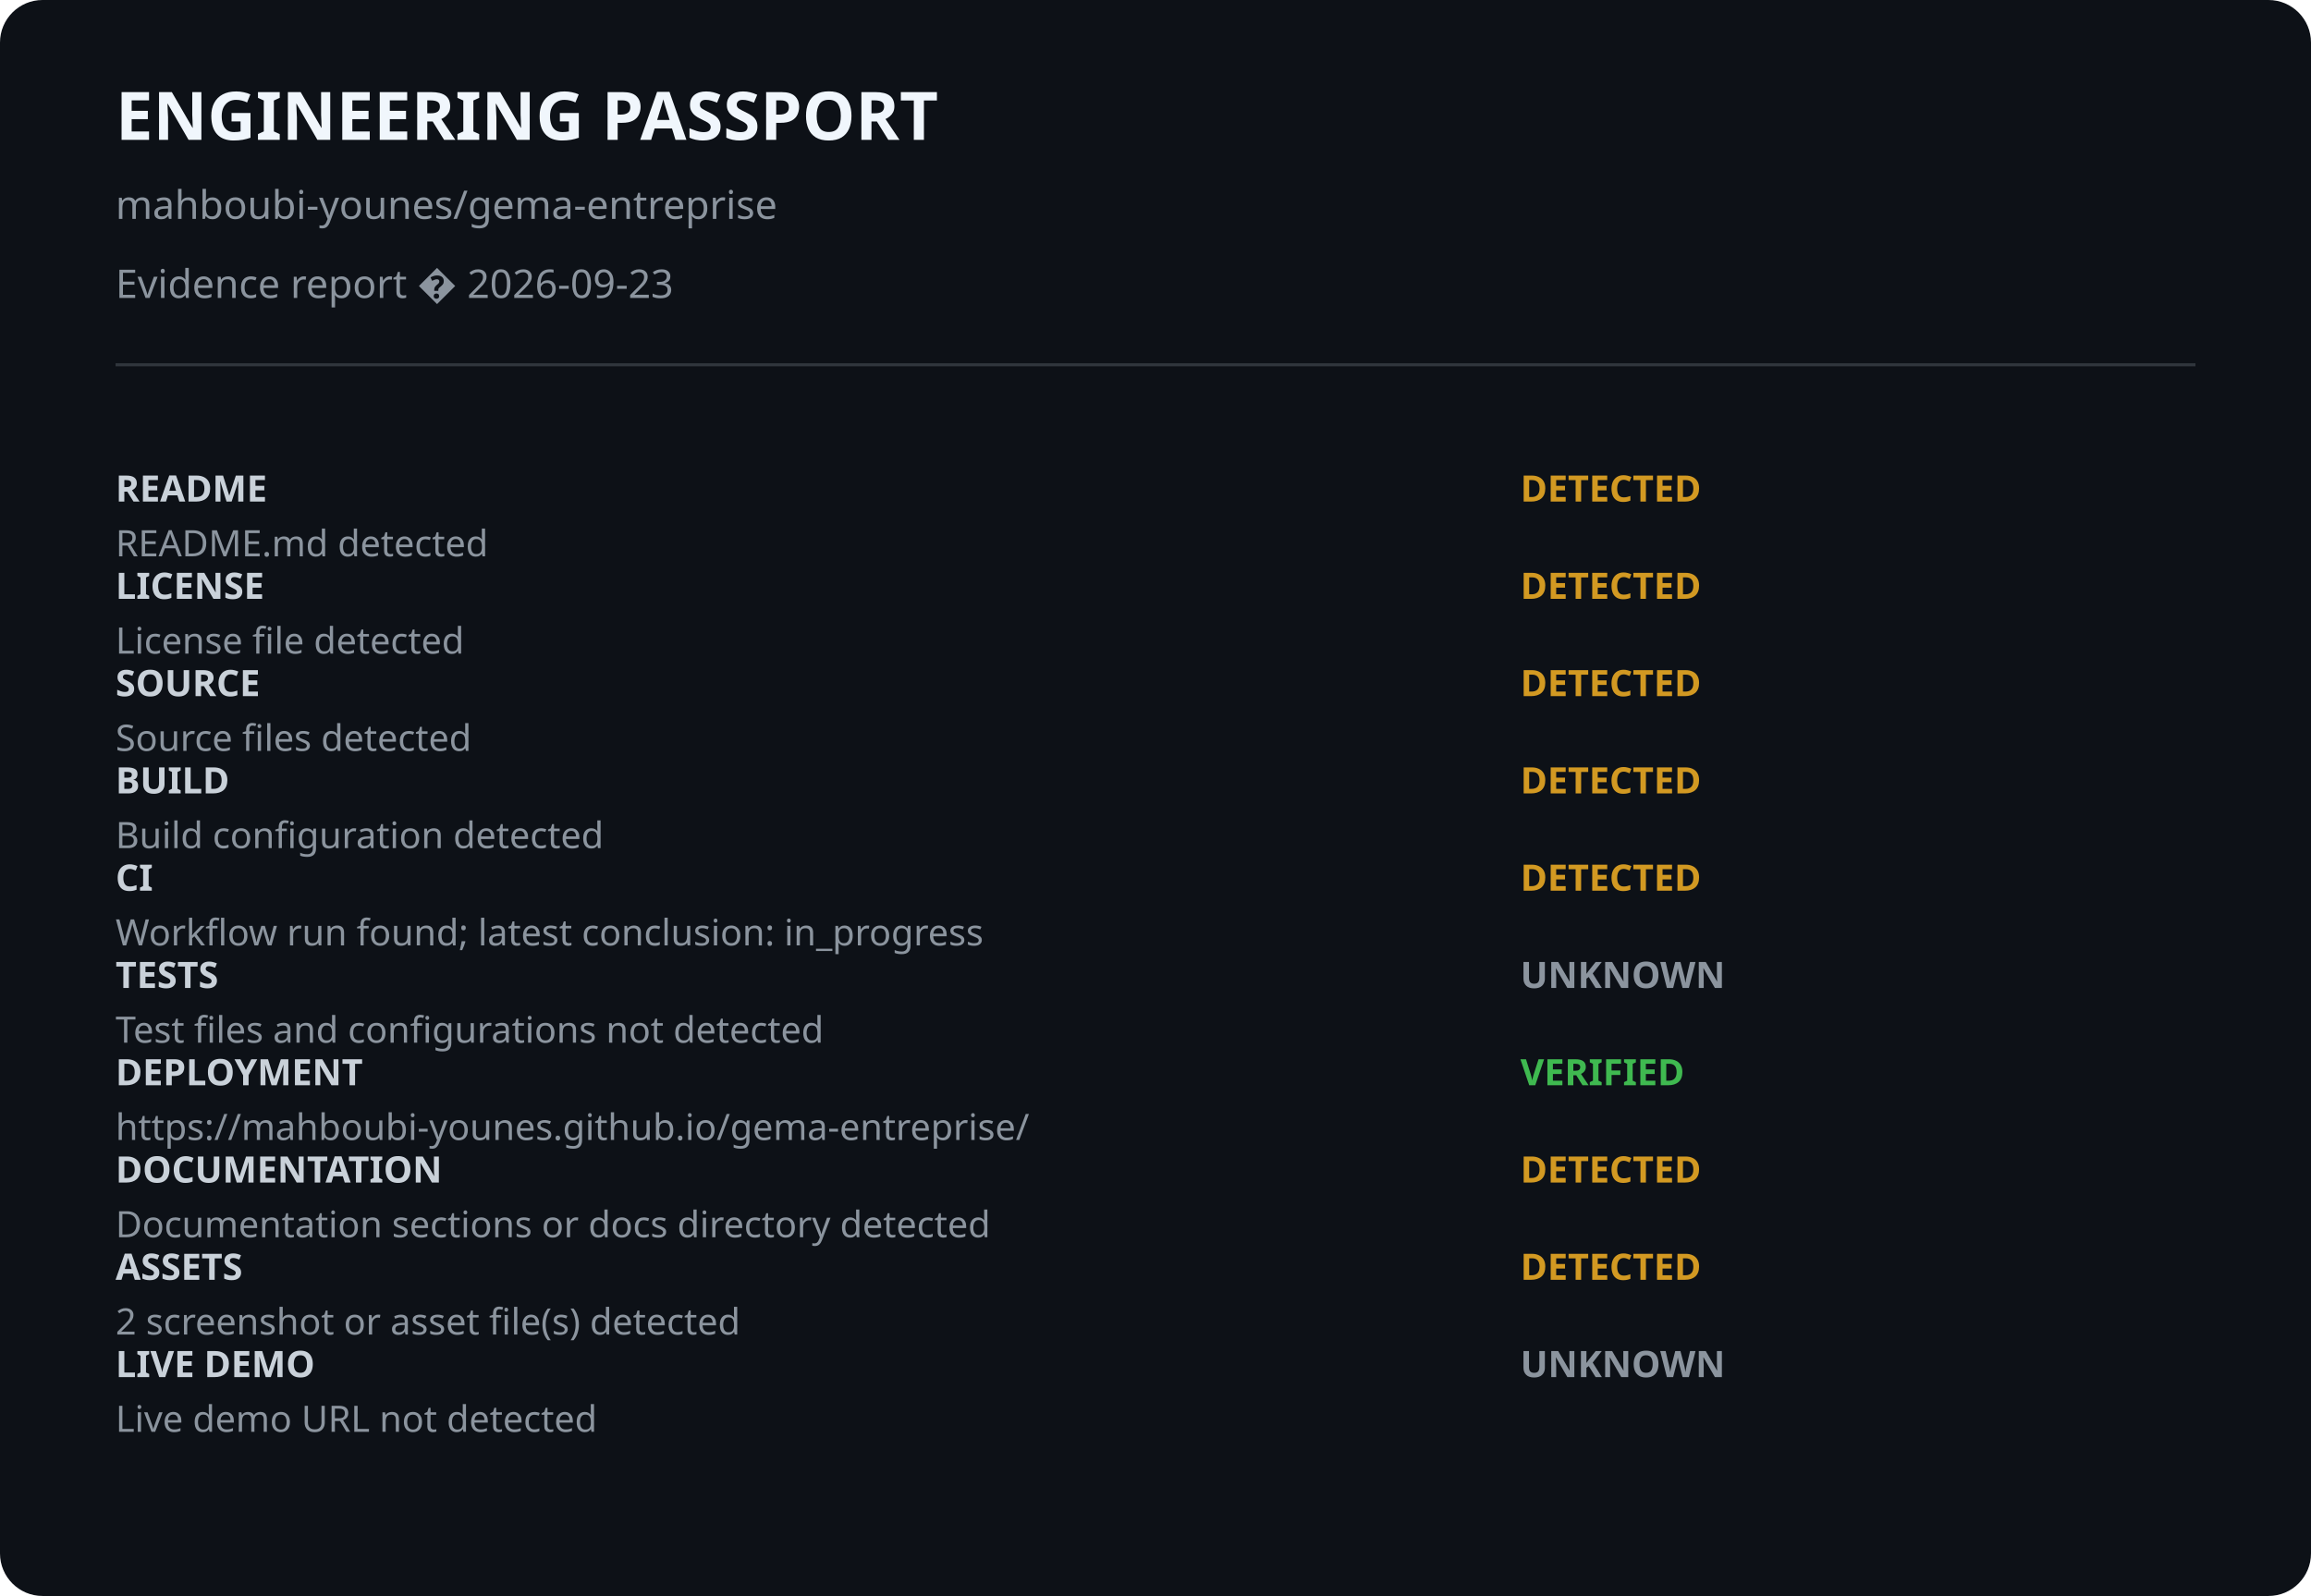
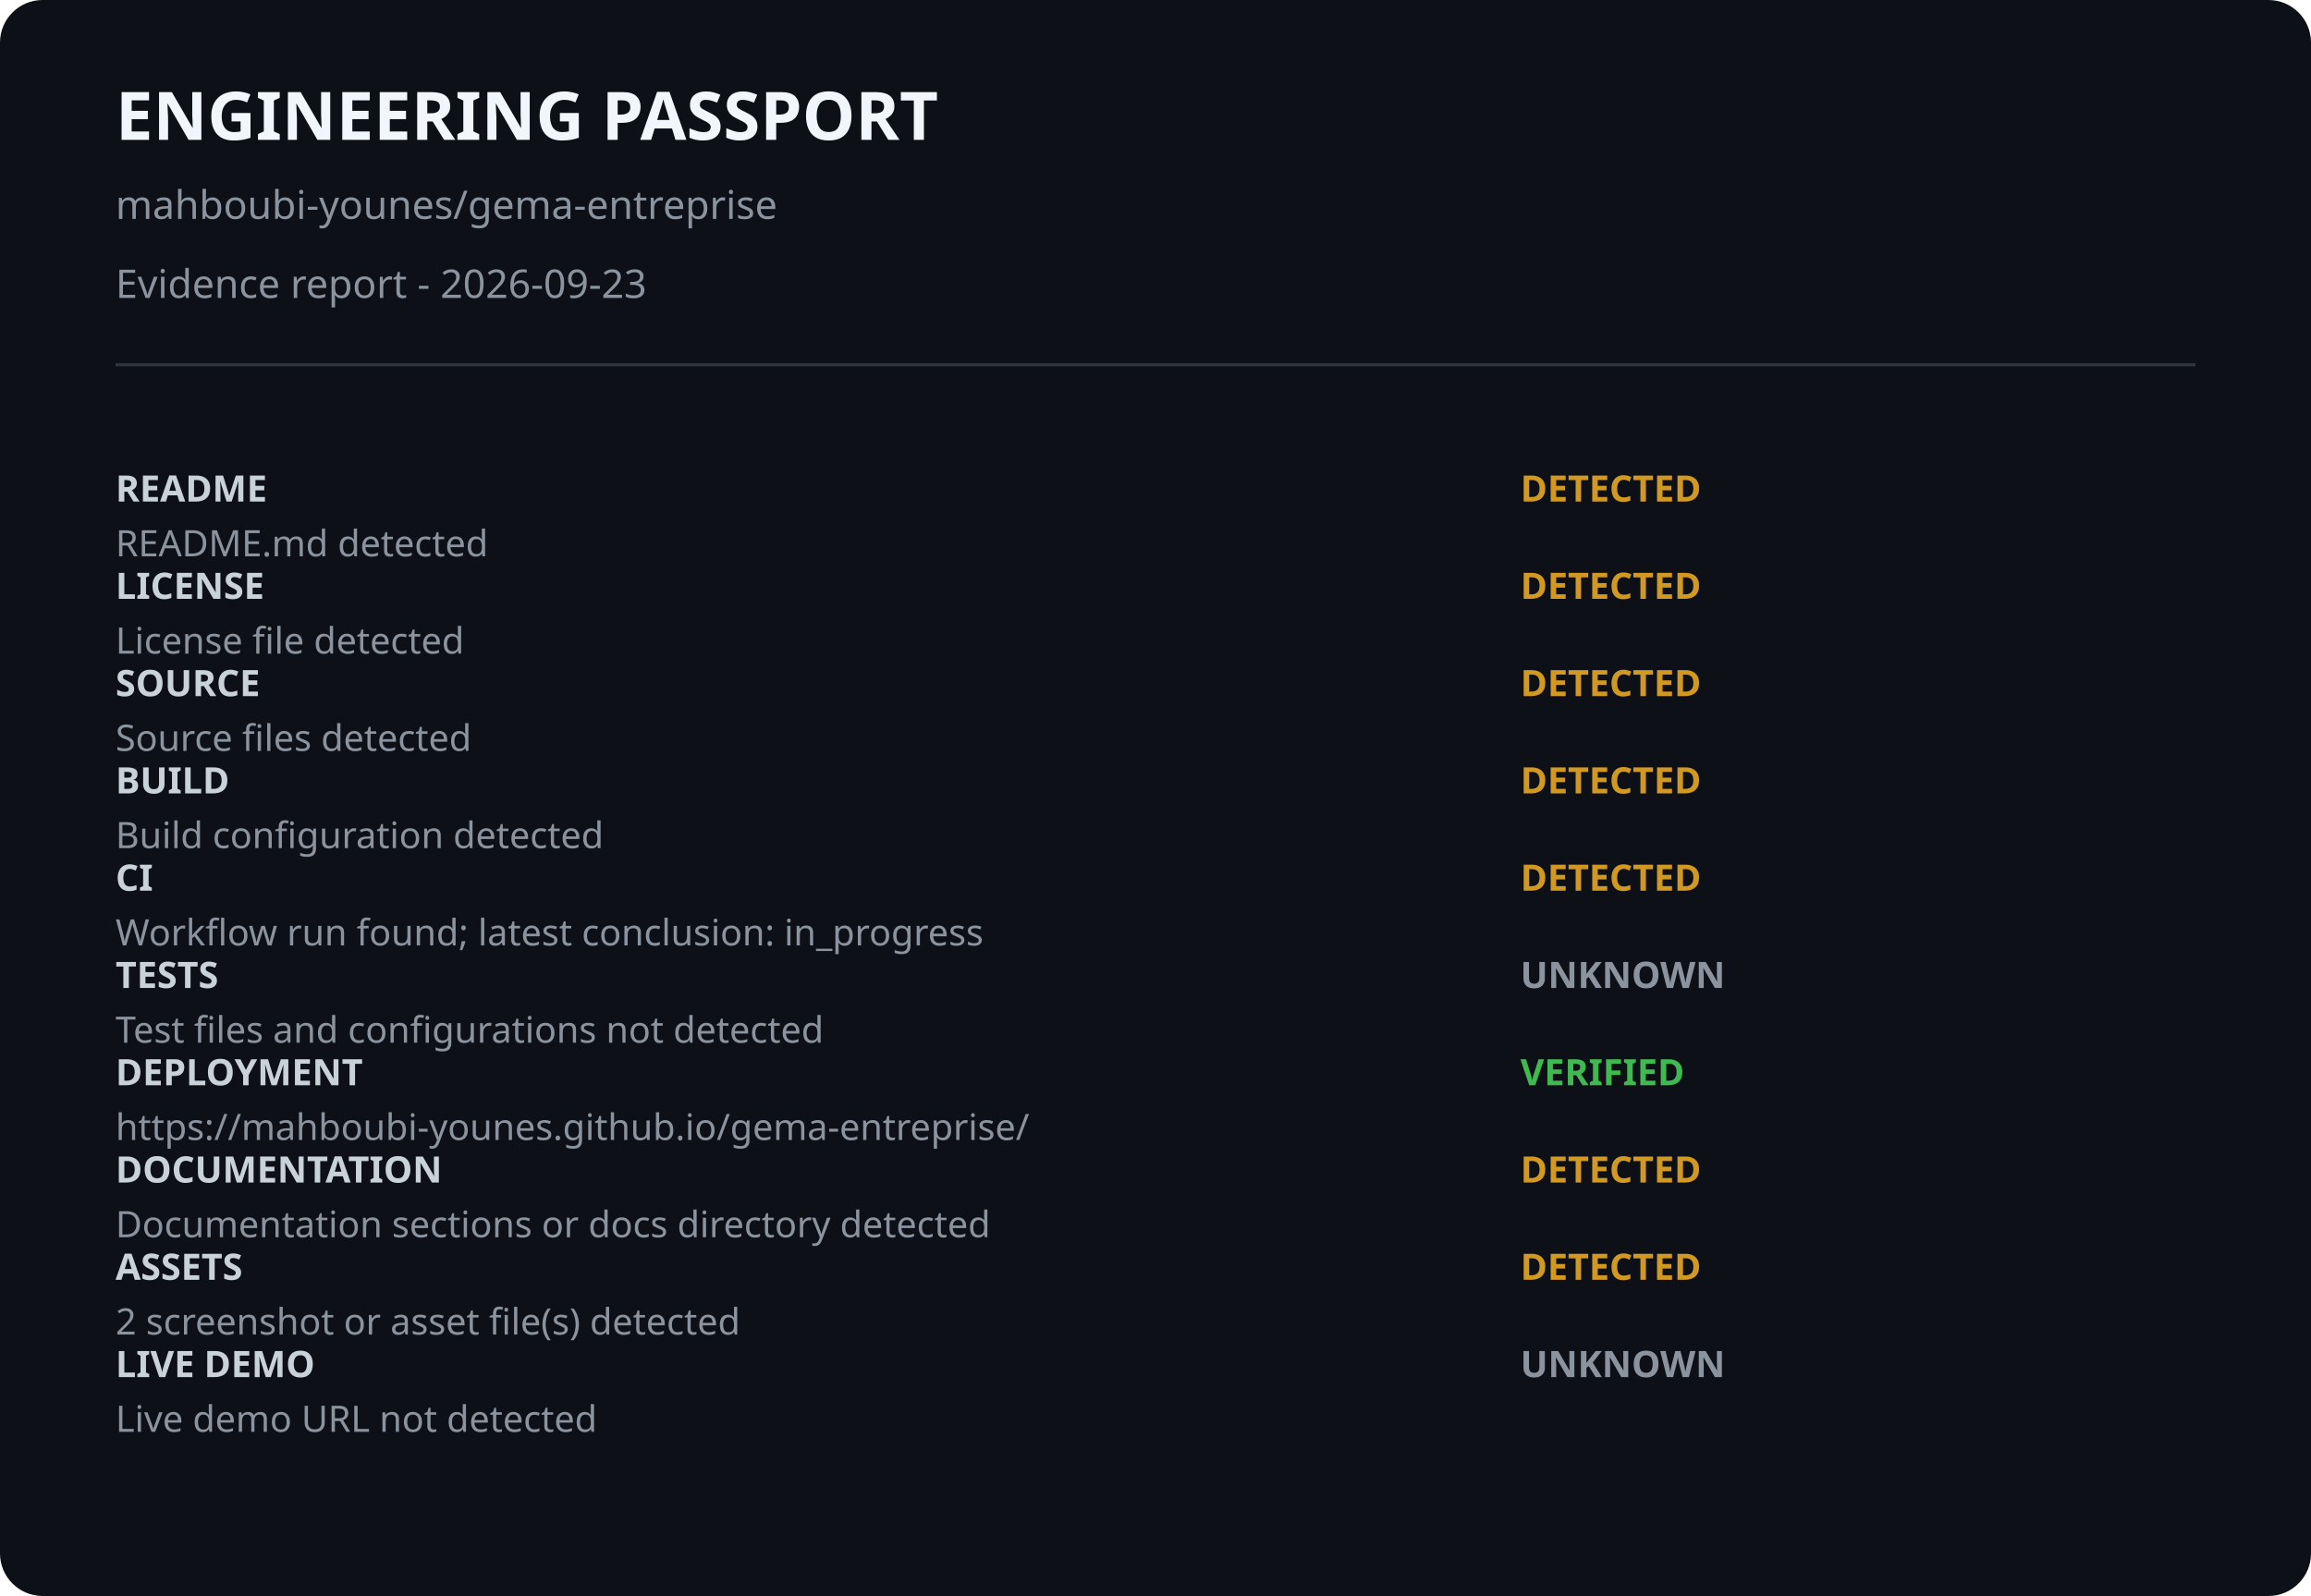
<svg xmlns="http://www.w3.org/2000/svg" width="760" height="525" viewBox="0 0 760 525">
  <style>.bg{fill:#0d1117}.title{fill:#f0f6fc;font:700 22px system-ui}.sub{fill:#8b949e;font:13px system-ui}.label{fill:#c9d1d9;font:600 12px ui-monospace}.detail{fill:#8b949e;font:12px system-ui}.state{font:700 12px ui-monospace}.verified{fill:#3fb950}.detected{fill:#d29922}.unknown{fill:#8b949e}.rule{stroke:#30363d}</style>
  <rect class="bg" width="100%" height="100%" rx="14" />
  <text x="38" y="46" class="title">ENGINEERING PASSPORT</text>
  <text x="38" y="72" class="sub">mahboubi-younes/gema-entreprise</text>
-   <text x="38" y="98" class="sub">Evidence report � 2026-09-23</text>
+   <text x="38" y="98" class="sub">Evidence report - 2026-09-23</text>
  <line x1="38" y1="120" x2="722" y2="120" class="rule" />
  <text x="38" y="165" class="label">README</text>
  <text x="500" y="165" class="state detected">DETECTED</text>
  <text x="38" y="183" class="detail">README.md detected</text>
  <text x="38" y="197" class="label">LICENSE</text>
  <text x="500" y="197" class="state detected">DETECTED</text>
  <text x="38" y="215" class="detail">License file detected</text>
  <text x="38" y="229" class="label">SOURCE</text>
  <text x="500" y="229" class="state detected">DETECTED</text>
  <text x="38" y="247" class="detail">Source files detected</text>
  <text x="38" y="261" class="label">BUILD</text>
  <text x="500" y="261" class="state detected">DETECTED</text>
  <text x="38" y="279" class="detail">Build configuration detected</text>
  <text x="38" y="293" class="label">CI</text>
  <text x="500" y="293" class="state detected">DETECTED</text>
  <text x="38" y="311" class="detail">Workflow run found; latest conclusion: in_progress</text>
  <text x="38" y="325" class="label">TESTS</text>
  <text x="500" y="325" class="state unknown">UNKNOWN</text>
  <text x="38" y="343" class="detail">Test files and configurations not detected</text>
  <text x="38" y="357" class="label">DEPLOYMENT</text>
  <text x="500" y="357" class="state verified">VERIFIED</text>
  <text x="38" y="375" class="detail">https://mahboubi-younes.github.io/gema-entreprise/</text>
  <text x="38" y="389" class="label">DOCUMENTATION</text>
  <text x="500" y="389" class="state detected">DETECTED</text>
  <text x="38" y="407" class="detail">Documentation sections or docs directory detected</text>
  <text x="38" y="421" class="label">ASSETS</text>
  <text x="500" y="421" class="state detected">DETECTED</text>
  <text x="38" y="439" class="detail">2 screenshot or asset file(s) detected</text>
  <text x="38" y="453" class="label">LIVE DEMO</text>
  <text x="500" y="453" class="state unknown">UNKNOWN</text>
  <text x="38" y="471" class="detail">Live demo URL not detected</text>
</svg>
